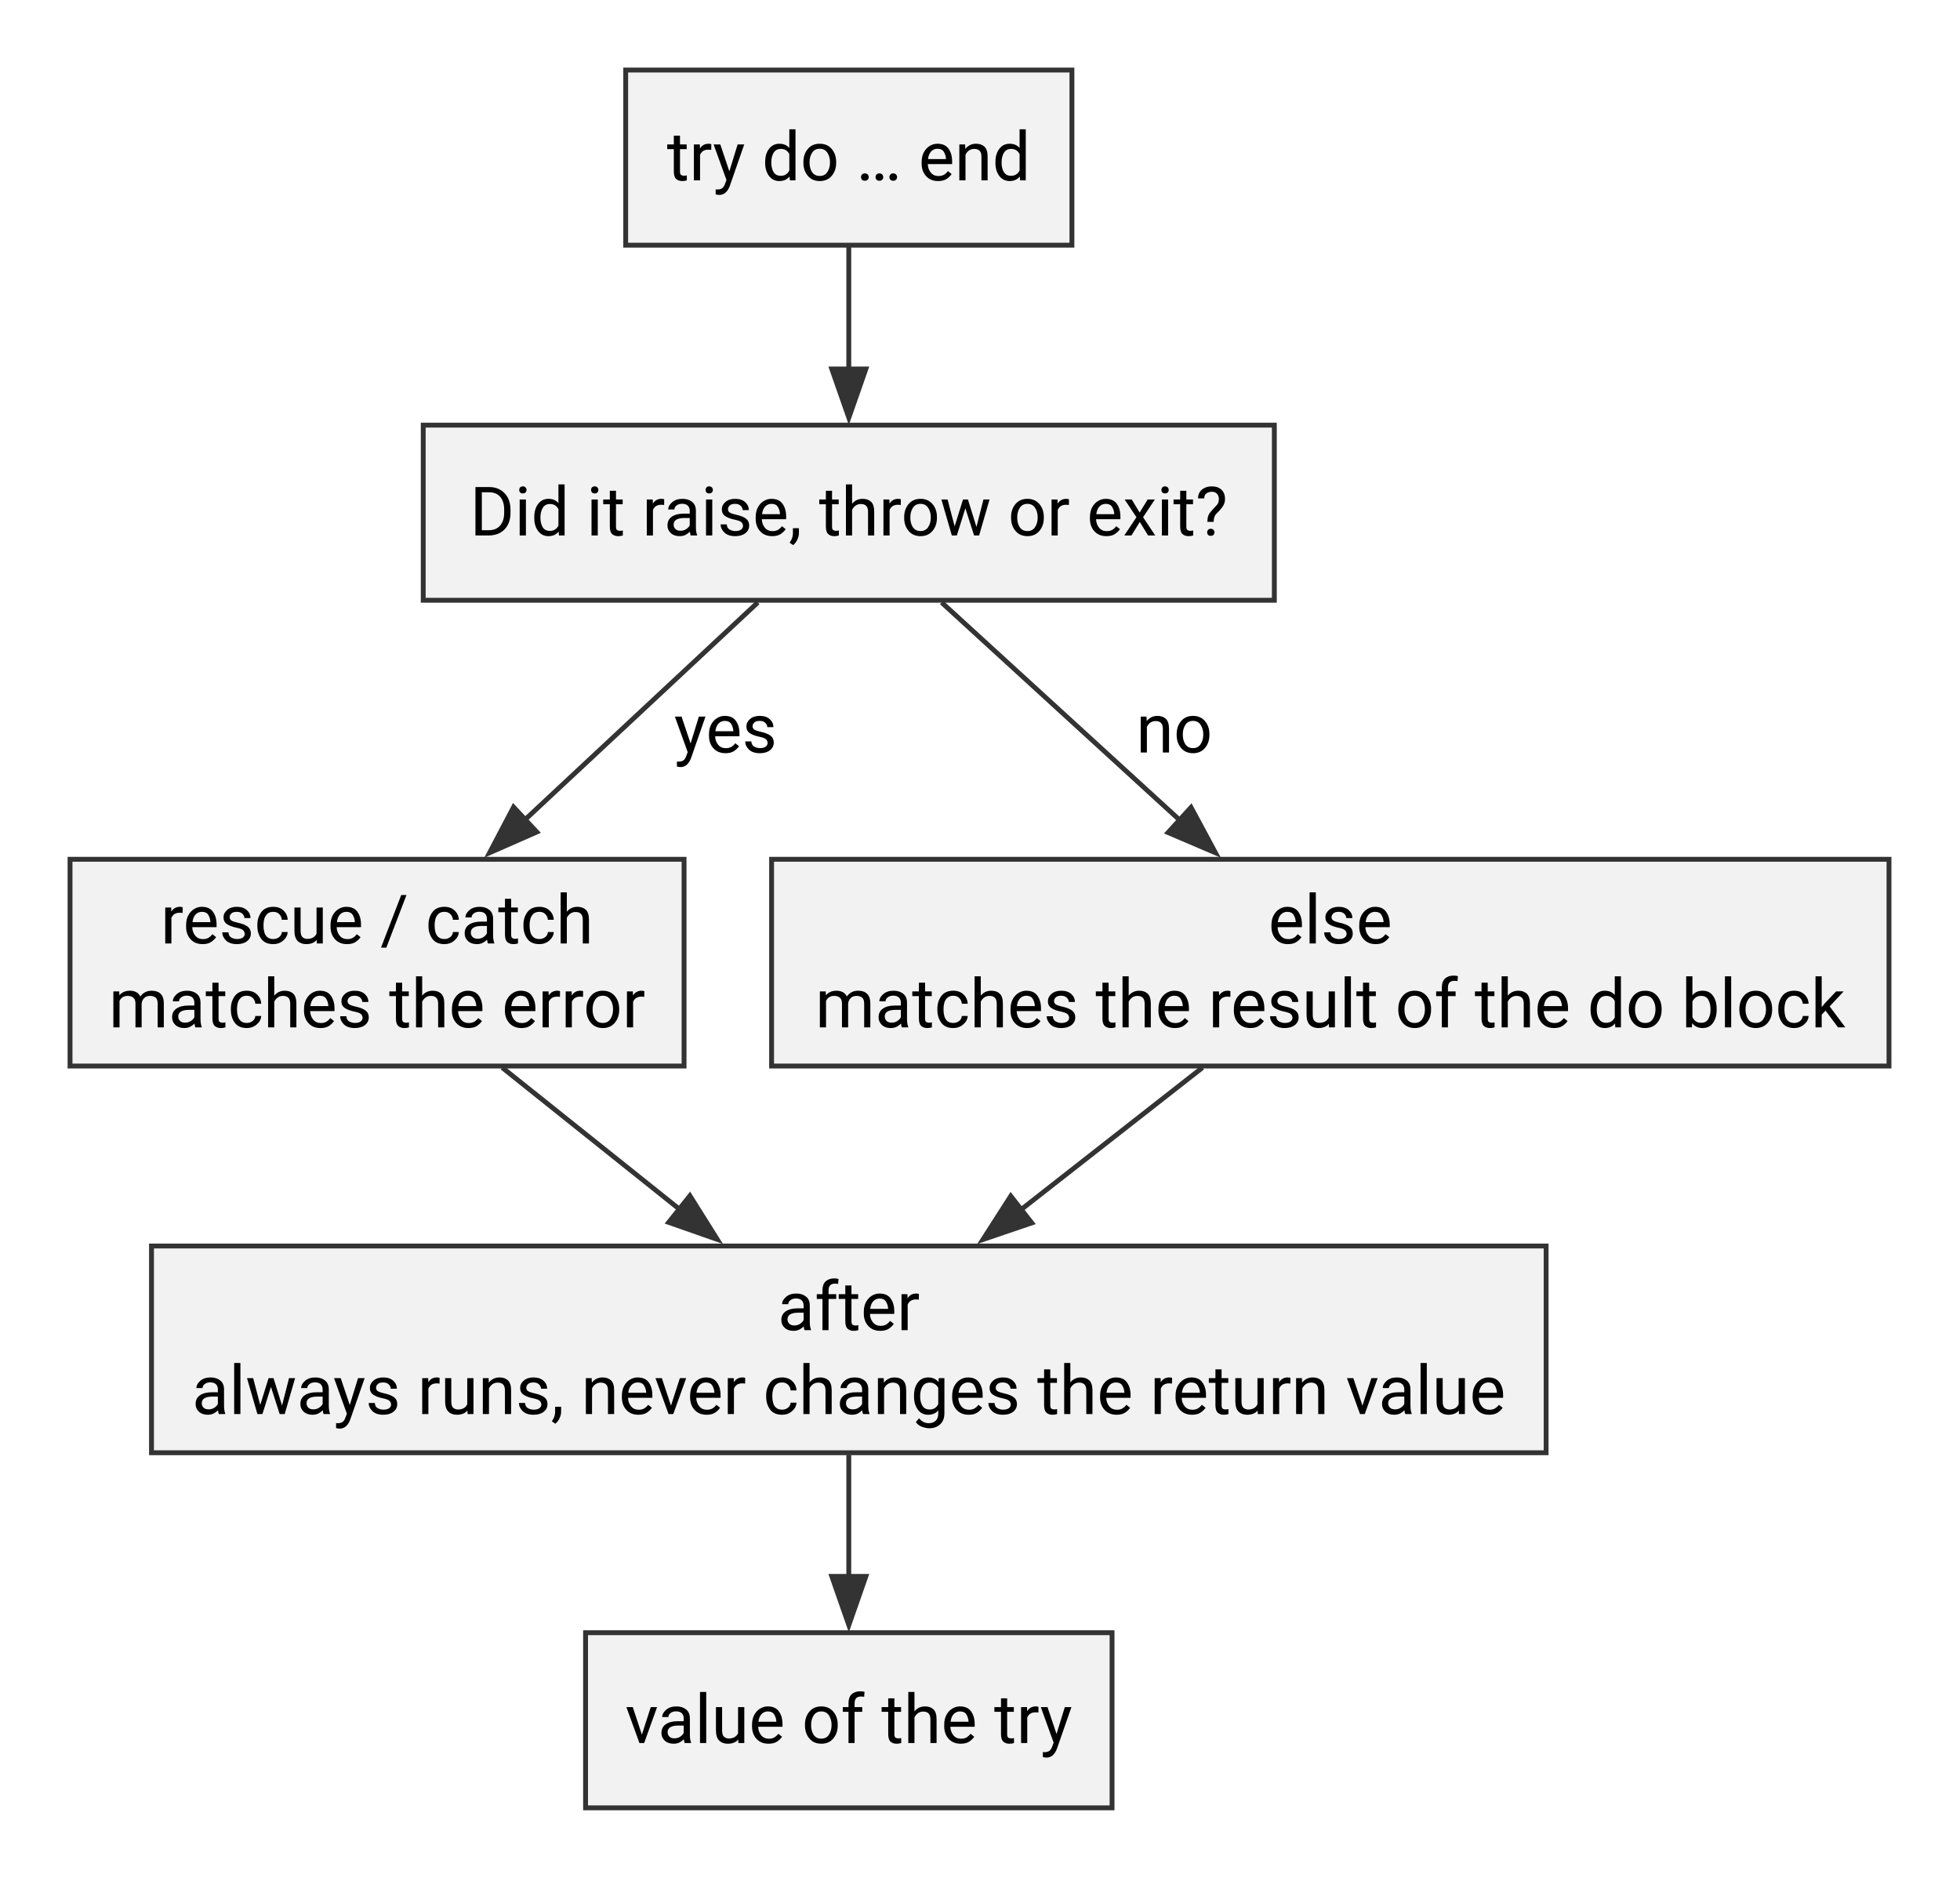
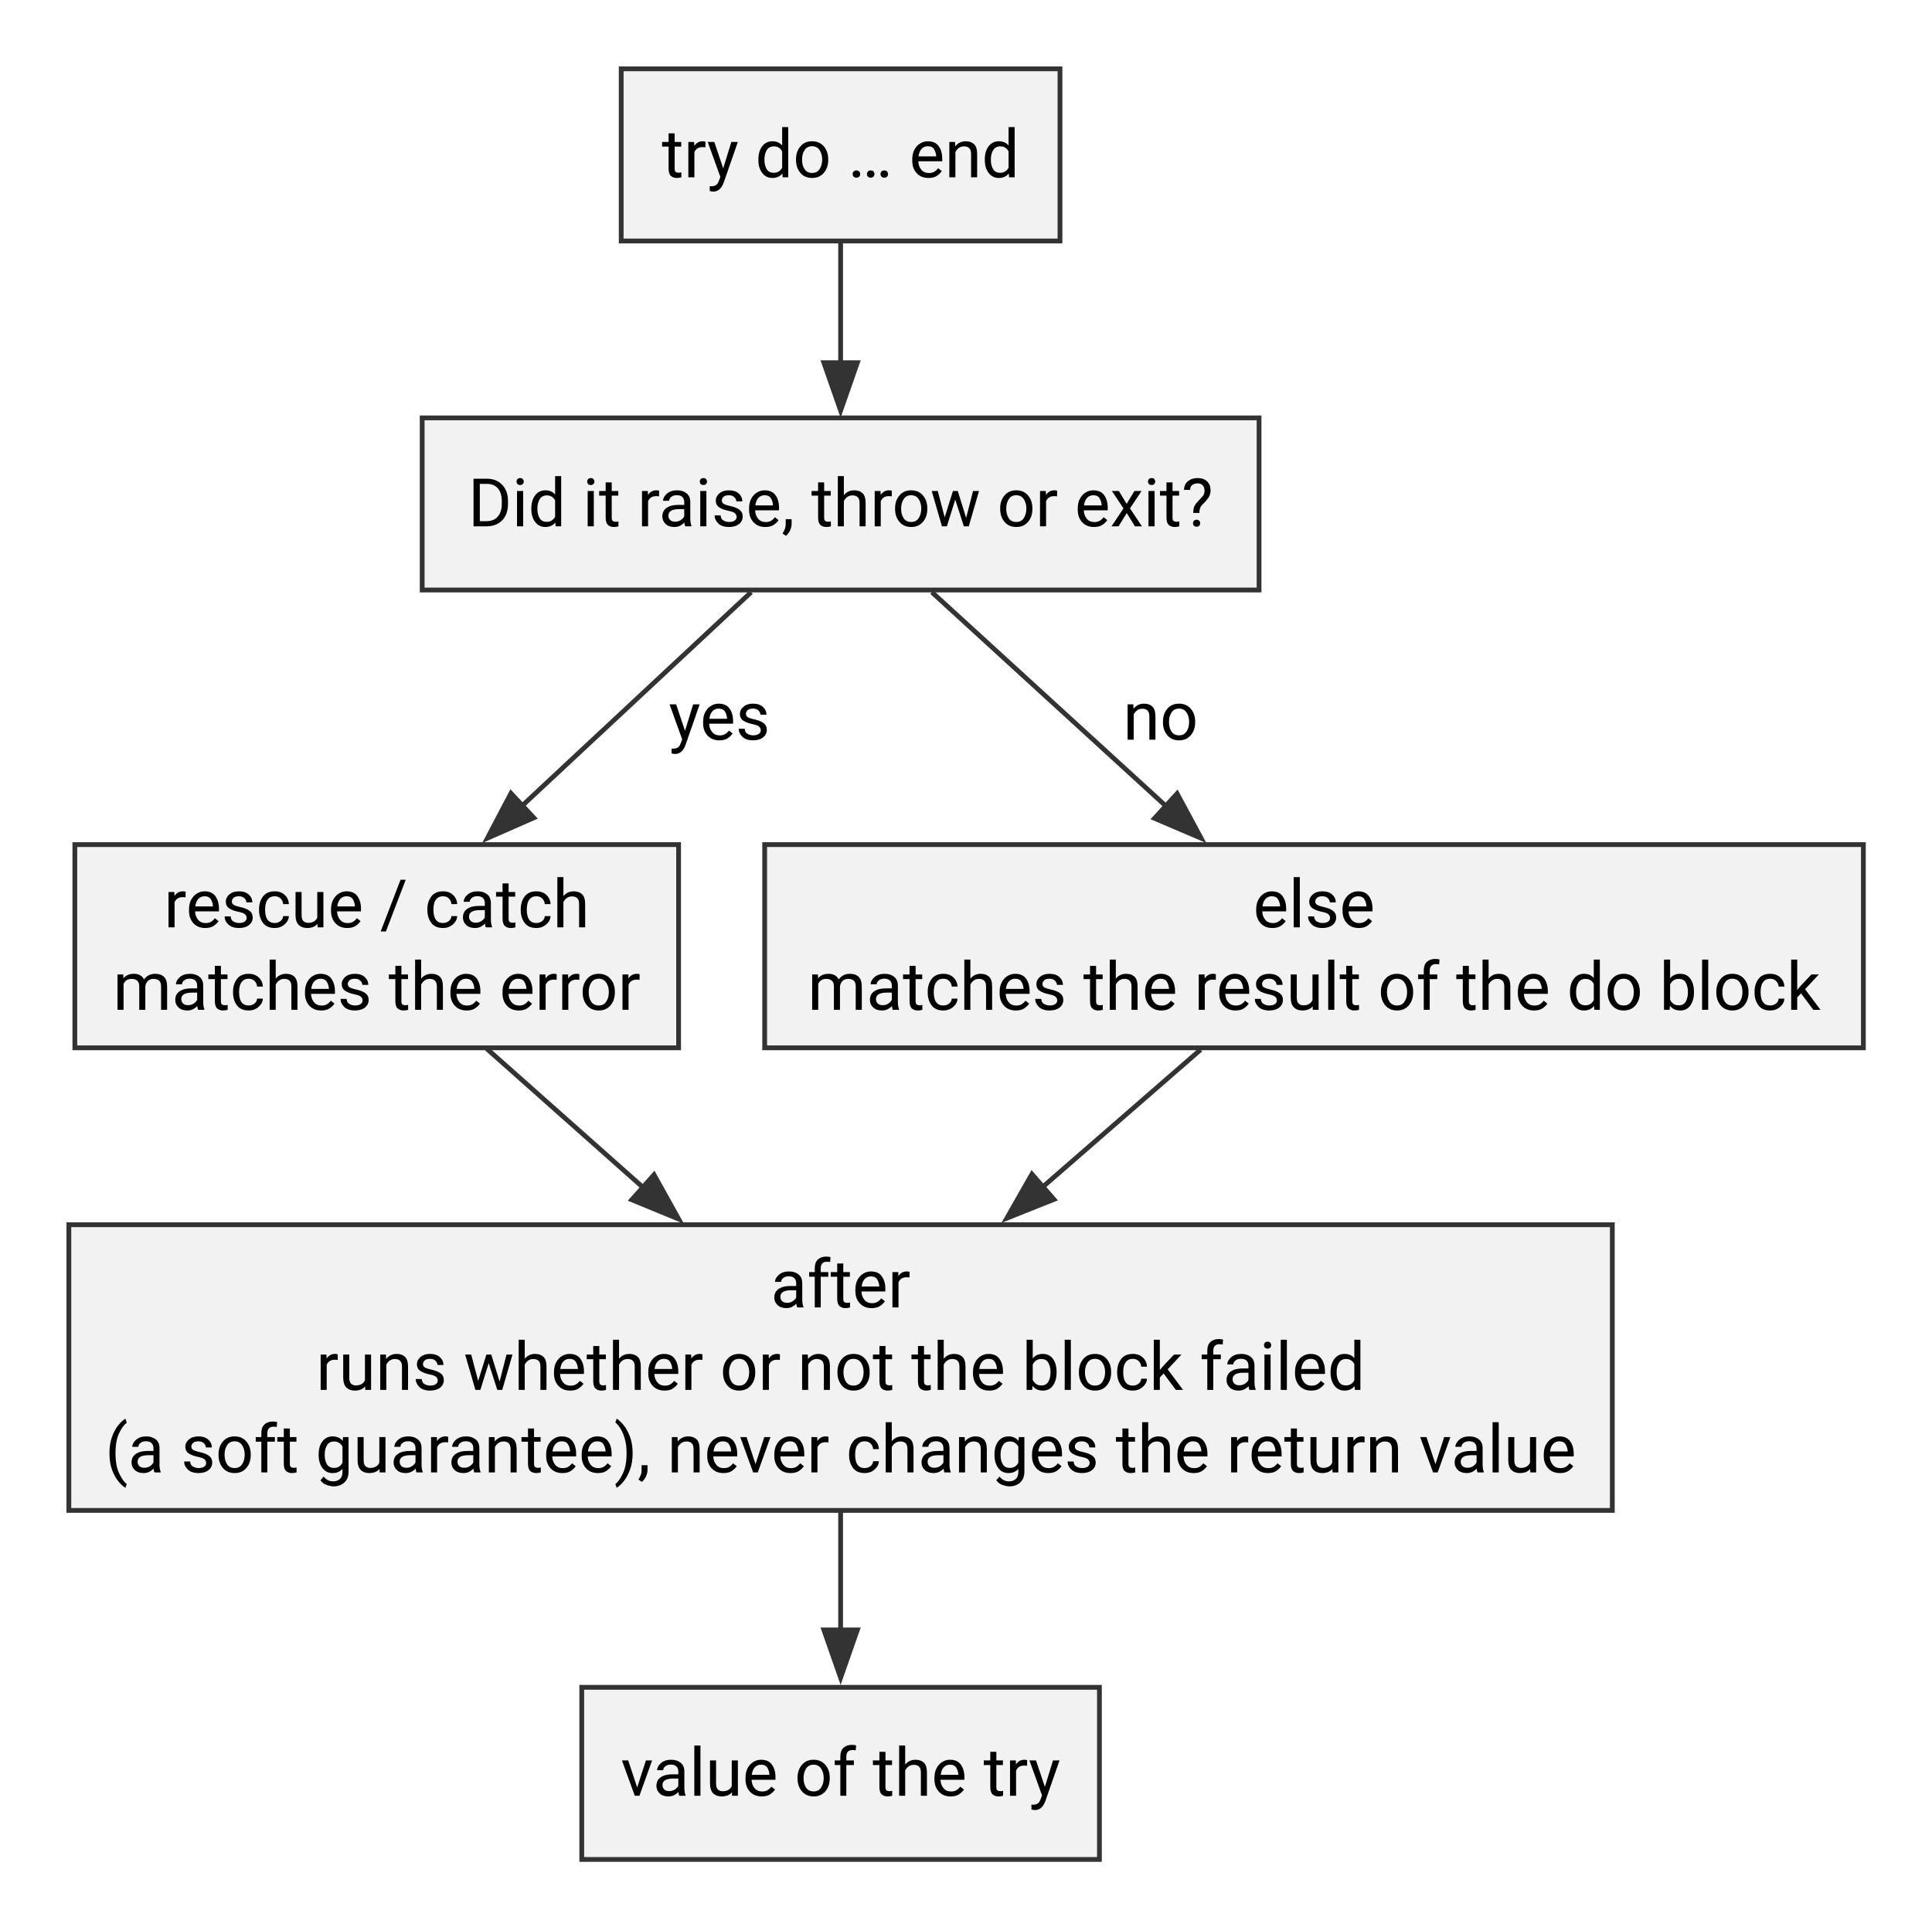
- <svg xmlns="http://www.w3.org/2000/svg" width="403pt" height="386pt" viewBox="0.00 0.00 403.00 386.00">
-   <g id="graph0" class="graph" transform="scale(1 1) rotate(0) translate(14.4 371.65)">
+ <svg xmlns="http://www.w3.org/2000/svg" width="404pt" height="403pt" viewBox="0.00 0.00 404.00 403.00">
+   <g id="graph0" class="graph" transform="scale(1 1) rotate(0) translate(14.4 388.9)">
    <g id="node1" class="node">
-       <polygon fill="#f2f2f2" stroke="#333333" points="206,-357.25 114.25,-357.25 114.25,-321.25 206,-321.25 206,-357.25" />
-       <text xml:space="preserve" text-anchor="middle" x="160.12" y="-334.57" font-family="Roboto" font-size="14.00">try do … end</text>
+       <polygon fill="#f2f2f2" stroke="#333333" points="207.25,-374.5 115.5,-374.5 115.5,-338.5 207.25,-338.5 207.25,-374.5" />
+       <text xml:space="preserve" text-anchor="middle" x="161.38" y="-351.82" font-family="Roboto" font-size="14.00">try do … end</text>
    </g>
    <g id="node2" class="node">
-       <polygon fill="#f2f2f2" stroke="#333333" points="247.62,-284.25 72.62,-284.25 72.62,-248.25 247.62,-248.25 247.62,-284.25" />
-       <text xml:space="preserve" text-anchor="middle" x="160.12" y="-261.57" font-family="Roboto" font-size="14.00">Did it raise, throw or exit?</text>
+       <polygon fill="#f2f2f2" stroke="#333333" points="248.88,-301.5 73.88,-301.5 73.88,-265.5 248.88,-265.5 248.88,-301.5" />
+       <text xml:space="preserve" text-anchor="middle" x="161.38" y="-278.82" font-family="Roboto" font-size="14.00">Did it raise, throw or exit?</text>
    </g>
    <g id="edge1" class="edge">
-       <path fill="none" stroke="#333333" d="M160.12,-321.06C160.12,-313.48 160.12,-304.35 160.12,-295.79" />
-       <polygon fill="#333333" stroke="#333333" points="163.63,-295.79 160.13,-285.79 156.63,-295.79 163.63,-295.79" />
+       <path fill="none" stroke="#333333" d="M161.38,-338.31C161.38,-330.73 161.38,-321.6 161.38,-313.04" />
+       <polygon fill="#333333" stroke="#333333" points="164.88,-313.04 161.38,-303.04 157.88,-313.04 164.88,-313.04" />
    </g>
    <g id="node3" class="node">
-       <polygon fill="#f2f2f2" stroke="#333333" points="126.25,-195 0,-195 0,-152.5 126.25,-152.5 126.25,-195" />
-       <text xml:space="preserve" text-anchor="middle" x="63.12" y="-177.7" font-family="Roboto" font-size="14.00">rescue / catch</text>
-       <text xml:space="preserve" text-anchor="middle" x="63.12" y="-160.45" font-family="Roboto" font-size="14.00">matches the error</text>
+       <polygon fill="#f2f2f2" stroke="#333333" points="127.5,-212.25 1.25,-212.25 1.25,-169.75 127.5,-169.75 127.5,-212.25" />
+       <text xml:space="preserve" text-anchor="middle" x="64.38" y="-194.95" font-family="Roboto" font-size="14.00">rescue / catch</text>
+       <text xml:space="preserve" text-anchor="middle" x="64.38" y="-177.7" font-family="Roboto" font-size="14.00">matches the error</text>
    </g>
    <g id="edge2" class="edge">
-       <path fill="none" stroke="#333333" d="M141.42,-247.8C127.86,-235.15 109.22,-217.75 93.53,-203.12" />
-       <polygon fill="#333333" stroke="#333333" points="95.97,-200.61 86.27,-196.35 91.2,-205.73 95.97,-200.61" />
-       <text xml:space="preserve" text-anchor="middle" x="133.06" y="-216.95" font-family="Roboto" font-size="14.00"> yes</text>
+       <path fill="none" stroke="#333333" d="M142.67,-265.05C129.11,-252.4 110.47,-235 94.78,-220.37" />
+       <polygon fill="#333333" stroke="#333333" points="97.22,-217.86 87.52,-213.6 92.45,-222.98 97.22,-217.86" />
+       <text xml:space="preserve" text-anchor="middle" x="134.31" y="-234.2" font-family="Roboto" font-size="14.00"> yes</text>
    </g>
    <g id="node4" class="node">
-       <polygon fill="#f2f2f2" stroke="#333333" points="374,-195 144.25,-195 144.25,-152.5 374,-152.5 374,-195" />
-       <text xml:space="preserve" text-anchor="middle" x="259.12" y="-177.7" font-family="Roboto" font-size="14.00">else</text>
-       <text xml:space="preserve" text-anchor="middle" x="259.12" y="-160.45" font-family="Roboto" font-size="14.00">matches the result of the do block</text>
+       <polygon fill="#f2f2f2" stroke="#333333" points="375.25,-212.25 145.5,-212.25 145.5,-169.75 375.25,-169.75 375.25,-212.25" />
+       <text xml:space="preserve" text-anchor="middle" x="260.38" y="-194.95" font-family="Roboto" font-size="14.00">else</text>
+       <text xml:space="preserve" text-anchor="middle" x="260.38" y="-177.7" font-family="Roboto" font-size="14.00">matches the result of the do block</text>
    </g>
    <g id="edge3" class="edge">
-       <path fill="none" stroke="#333333" d="M179.21,-247.8C193.18,-235.03 212.43,-217.43 228.54,-202.71" />
-       <polygon fill="#333333" stroke="#333333" points="230.49,-205.67 235.51,-196.34 225.77,-200.5 230.49,-205.67" />
-       <text xml:space="preserve" text-anchor="middle" x="225.3" y="-216.95" font-family="Roboto" font-size="14.00"> no</text>
+       <path fill="none" stroke="#333333" d="M180.46,-265.05C194.43,-252.28 213.68,-234.68 229.79,-219.96" />
+       <polygon fill="#333333" stroke="#333333" points="231.74,-222.92 236.76,-213.59 227.02,-217.75 231.74,-222.92" />
+       <text xml:space="preserve" text-anchor="middle" x="226.55" y="-234.2" font-family="Roboto" font-size="14.00"> no</text>
    </g>
    <g id="node5" class="node hl">
-       <polygon fill="#f2f2f2" stroke="#333333" points="303.5,-115.5 16.75,-115.5 16.75,-73 303.5,-73 303.5,-115.5" />
-       <text xml:space="preserve" text-anchor="middle" x="160.12" y="-98.2" font-family="Roboto" font-size="14.00">after</text>
-       <text xml:space="preserve" text-anchor="middle" x="160.12" y="-80.95" font-family="Roboto" font-size="14.00">always runs, never changes the return value</text>
+       <polygon fill="#f2f2f2" stroke="#333333" points="322.75,-132.75 0,-132.75 0,-73 322.75,-73 322.75,-132.75" />
+       <text xml:space="preserve" text-anchor="middle" x="161.38" y="-115.45" font-family="Roboto" font-size="14.00">after</text>
+       <text xml:space="preserve" text-anchor="middle" x="161.38" y="-98.2" font-family="Roboto" font-size="14.00">runs whether or not the block failed</text>
+       <text xml:space="preserve" text-anchor="middle" x="161.38" y="-80.95" font-family="Roboto" font-size="14.00">(a soft guarantee), never changes the return value</text>
    </g>
    <g id="edge4" class="edge">
-       <path fill="none" stroke="#333333" d="M88.86,-152.18C100.05,-143.25 113.31,-132.65 125.35,-123.03" />
-       <polygon fill="#333333" stroke="#333333" points="127.45,-125.83 133.08,-116.86 123.09,-120.36 127.45,-125.83" />
+       <path fill="none" stroke="#333333" d="M87.36,-169.59C97.18,-160.87 108.96,-150.42 120.19,-140.44" />
+       <polygon fill="#333333" stroke="#333333" points="122.36,-143.2 127.51,-133.94 117.71,-137.97 122.36,-143.2" />
    </g>
    <g id="edge5" class="edge">
-       <path fill="none" stroke="#333333" d="M232.85,-152.18C221.33,-143.16 207.63,-132.44 195.25,-122.75" />
-       <polygon fill="#333333" stroke="#333333" points="197.74,-120.25 187.71,-116.84 193.43,-125.76 197.74,-120.25" />
+       <path fill="none" stroke="#333333" d="M236.66,-169.37C226.72,-160.73 214.86,-150.41 203.53,-140.55" />
+       <polygon fill="#333333" stroke="#333333" points="205.99,-138.05 196.14,-134.12 201.39,-143.33 205.99,-138.05" />
    </g>
    <g id="node6" class="node">
-       <polygon fill="#f2f2f2" stroke="#333333" points="214.25,-36 106,-36 106,0 214.25,0 214.25,-36" />
-       <text xml:space="preserve" text-anchor="middle" x="160.12" y="-13.32" font-family="Roboto" font-size="14.00">value of the try</text>
+       <polygon fill="#f2f2f2" stroke="#333333" points="215.5,-36 107.25,-36 107.25,0 215.5,0 215.5,-36" />
+       <text xml:space="preserve" text-anchor="middle" x="161.38" y="-13.32" font-family="Roboto" font-size="14.00">value of the try</text>
    </g>
    <g id="edge6" class="edge">
-       <path fill="none" stroke="#333333" d="M160.12,-72.57C160.12,-64.75 160.12,-55.72 160.12,-47.32" />
-       <polygon fill="#333333" stroke="#333333" points="163.63,-47.58 160.13,-37.58 156.63,-47.58 163.63,-47.58" />
+       <path fill="none" stroke="#333333" d="M161.38,-72.89C161.38,-64.74 161.38,-55.87 161.38,-47.73" />
+       <polygon fill="#333333" stroke="#333333" points="164.88,-48.01 161.38,-38.01 157.88,-48.01 164.88,-48.01" />
    </g>
  </g>
</svg>
